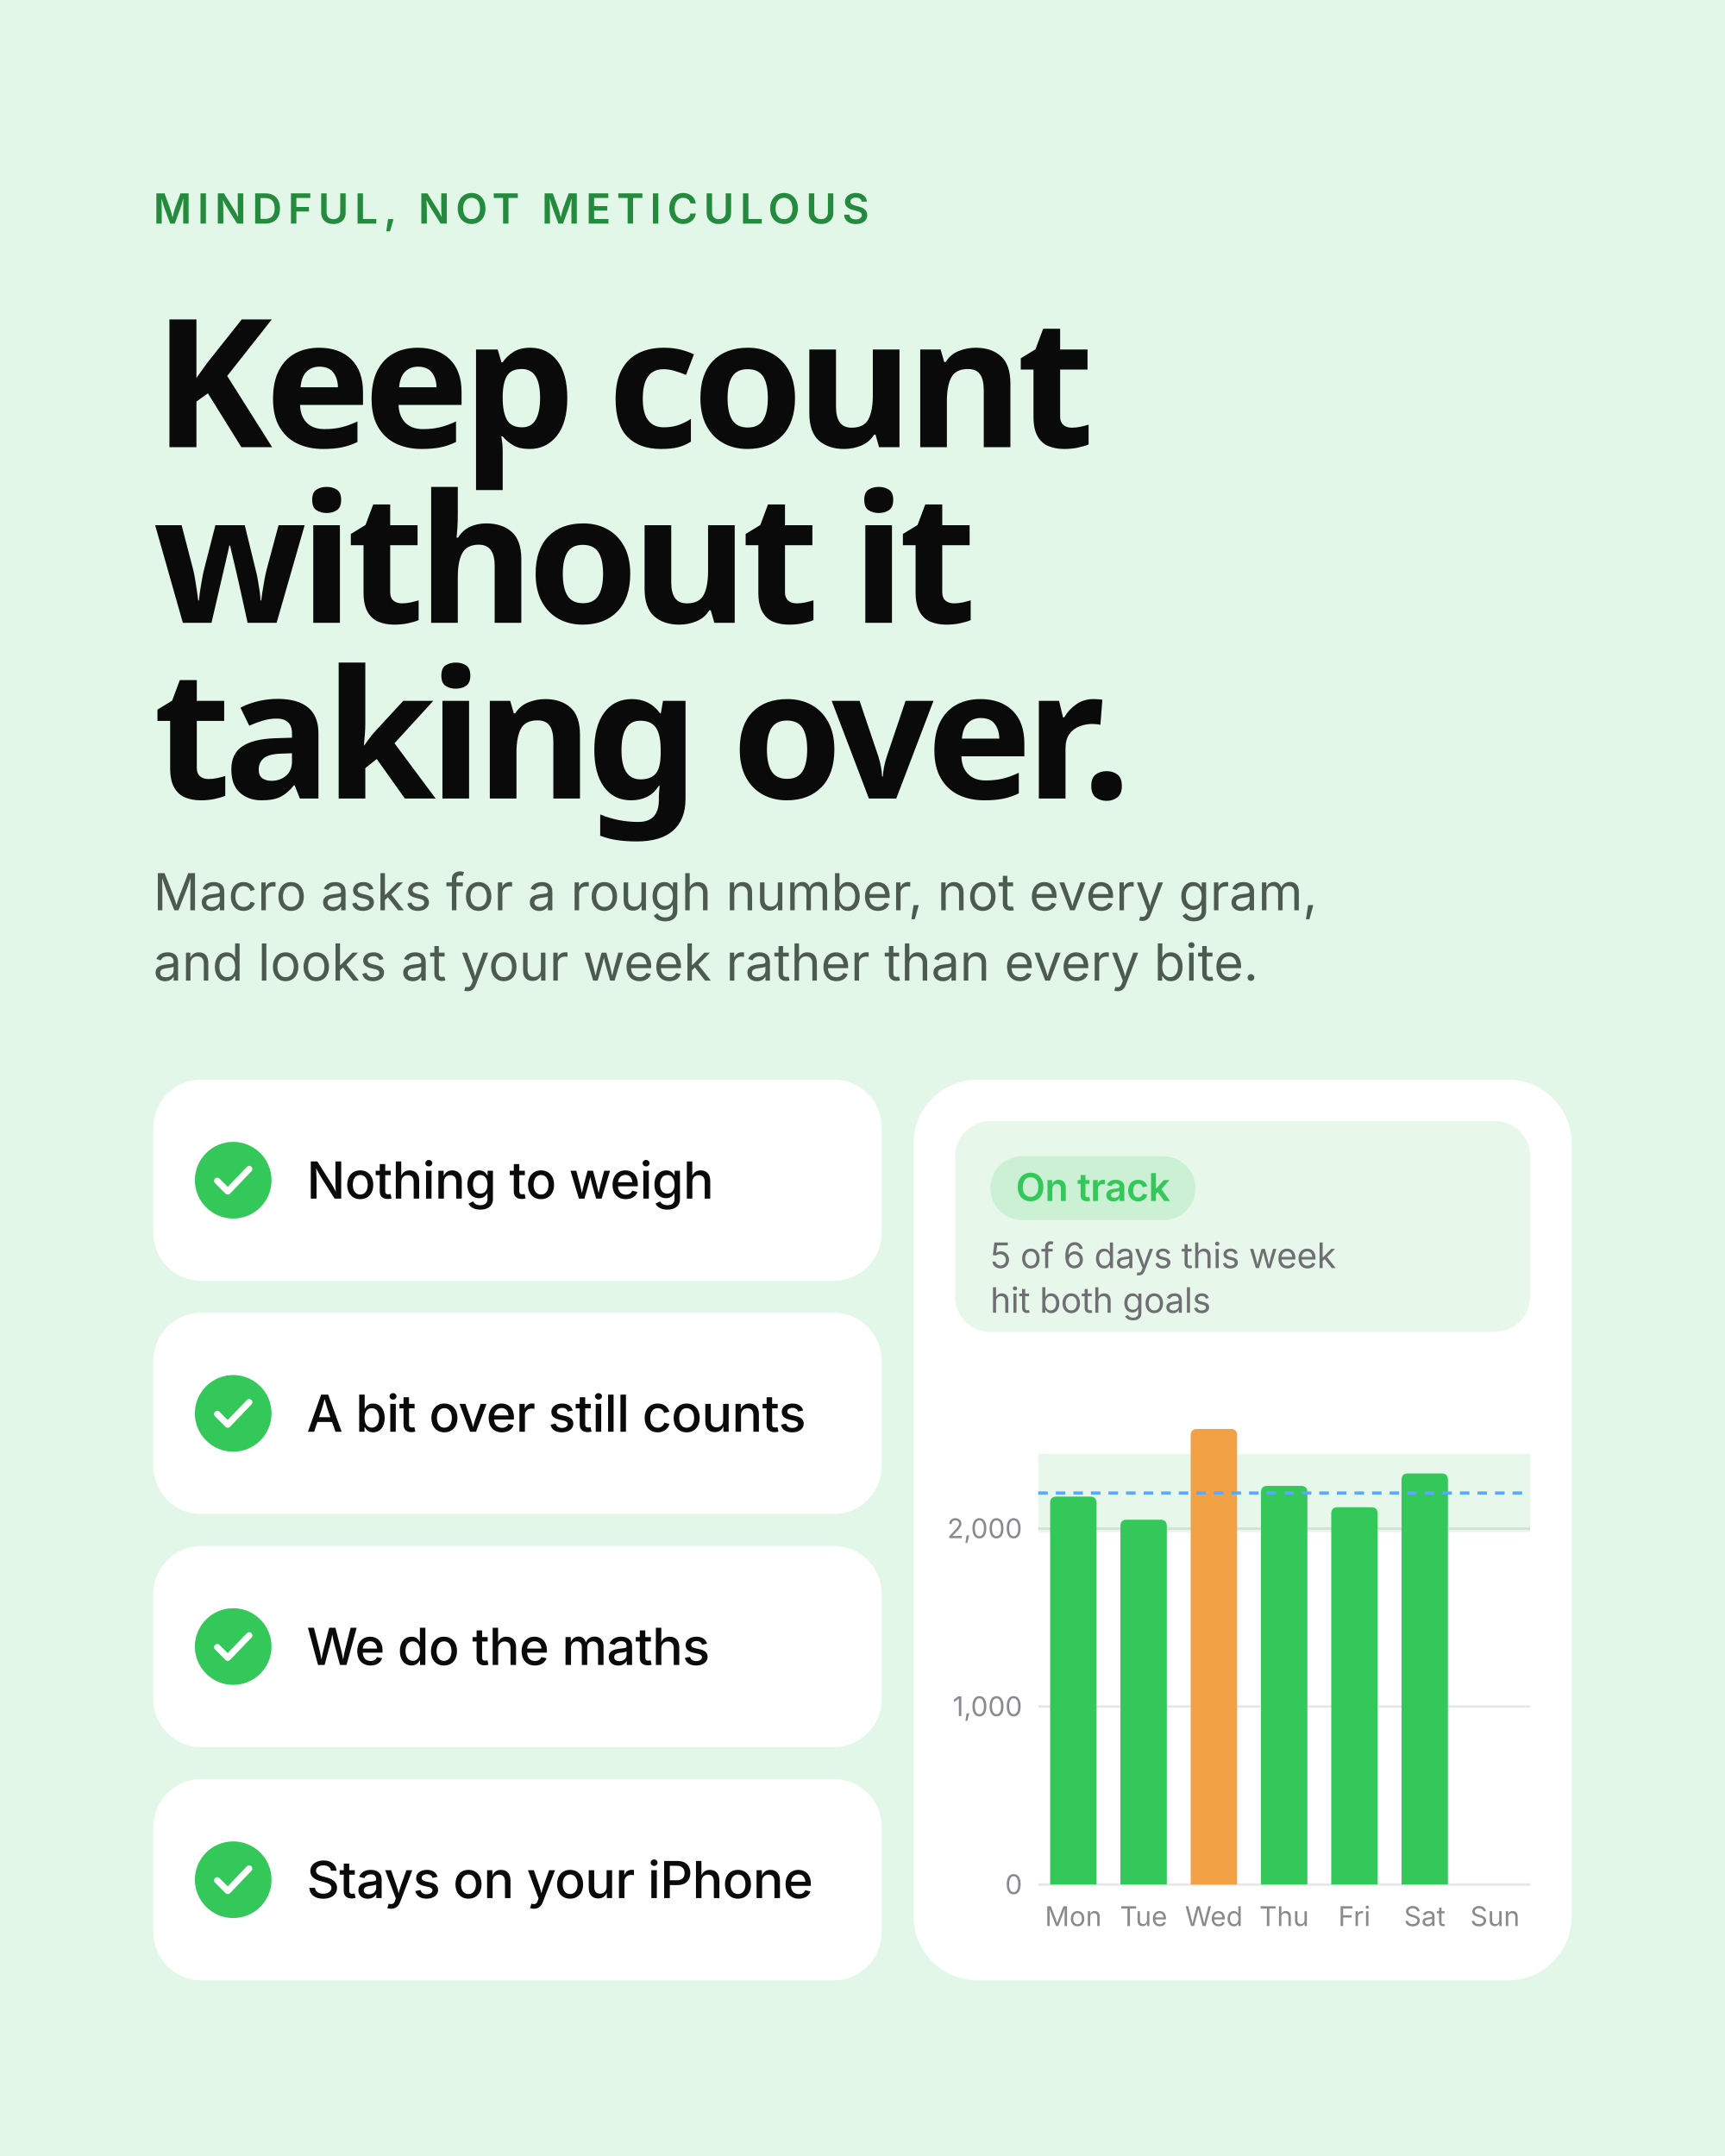
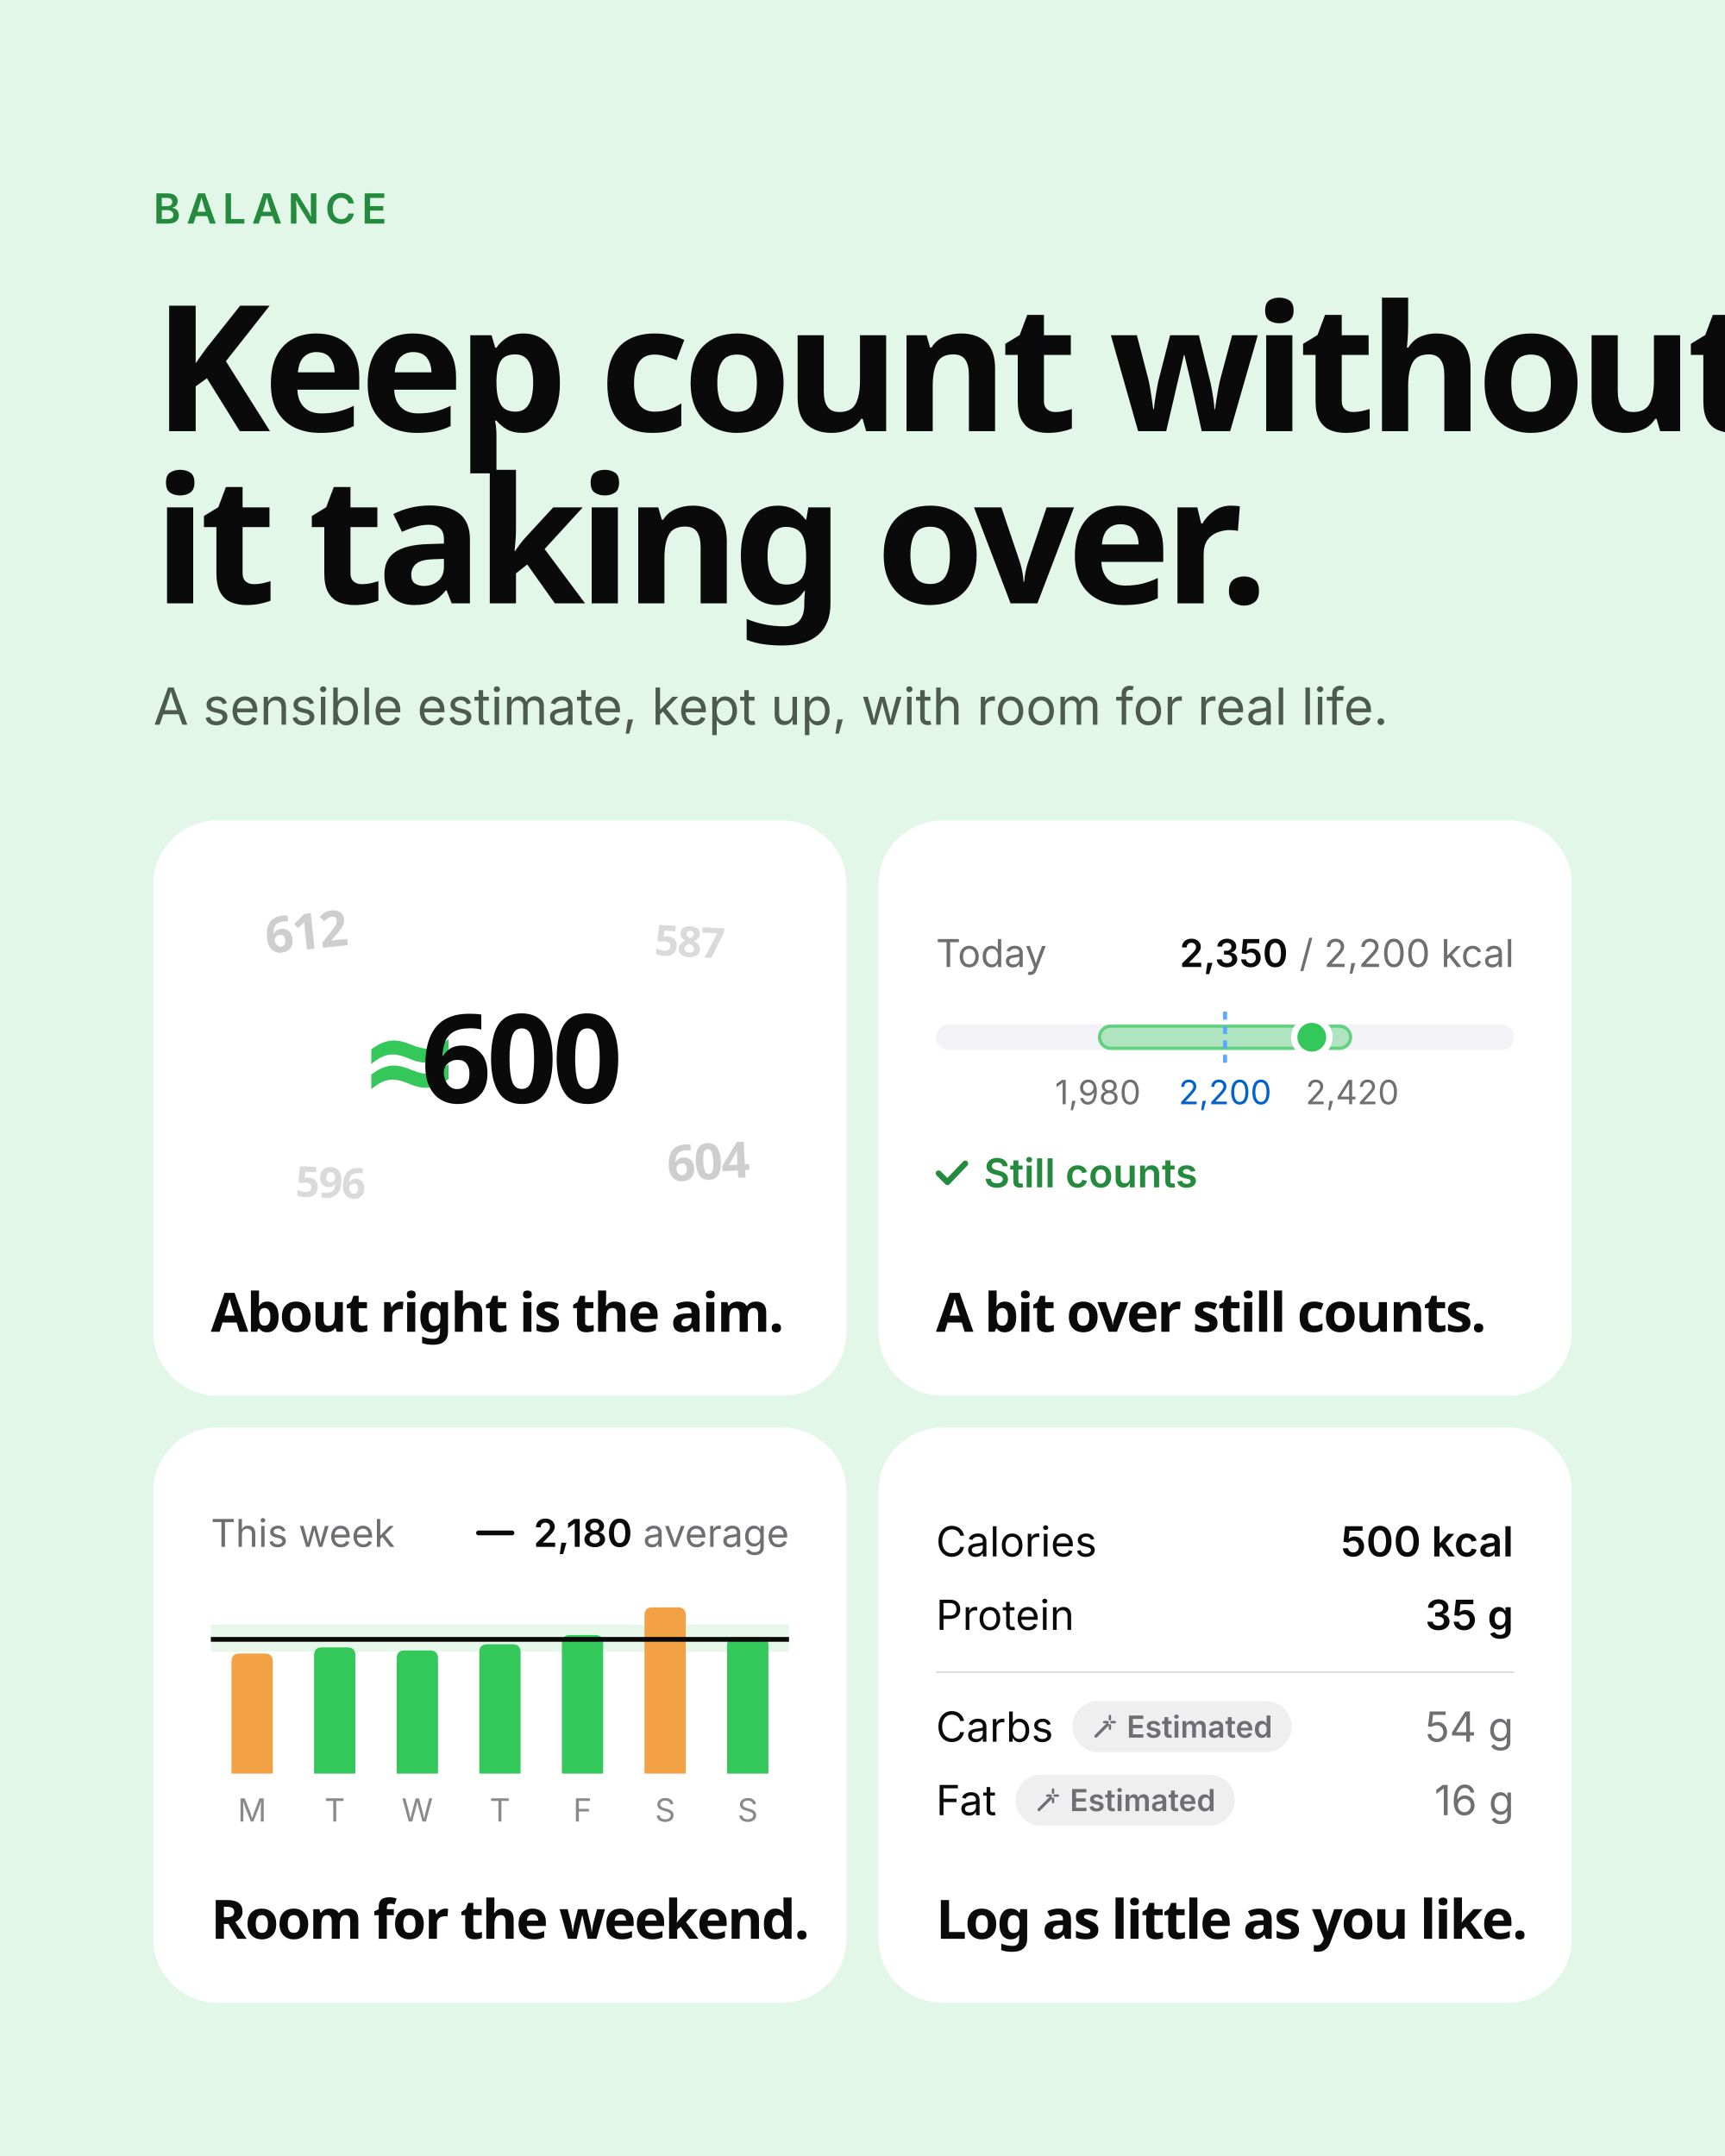
<svg xmlns="http://www.w3.org/2000/svg" width="1080" height="1350" viewBox="0 0 1080 1350" fill="none">
  <defs>
    <clipPath id="slide-clip">
      <rect width="1080" height="1350" fill="#fff" />
    </clipPath>
  </defs>
  <rect id="background" width="1080" height="1350" fill="#e3f7e8" />
  <g id="slide-content" clip-path="url(#slide-clip)">
    <text id="eyebrow" fill="#248a3d" font-family="Inter" font-size="26" font-weight="600" letter-spacing="0.14em" xml:space="preserve">
-       <tspan x="96" y="140">MINDFUL, NOT METICULOUS</tspan>
+       <tspan x="96" y="140">BALANCE</tspan>
    </text>
-     <text id="headline" fill="#0a0a0a" font-family="Inter Tight" font-size="112" font-weight="600" letter-spacing="-0.04em" xml:space="preserve">
-       <tspan x="96" y="280">Keep count</tspan>
-       <tspan x="96" y="390">without it</tspan>
-       <tspan x="96" y="500">taking over.</tspan>
+     <text id="headline" fill="#0a0a0a" font-family="Inter Tight" font-size="110" font-weight="600" letter-spacing="-0.04em" xml:space="preserve">
+       <tspan x="96" y="269.97">Keep count without</tspan>
+       <tspan x="96" y="377.77">it taking over.</tspan>
    </text>
    <text id="body" fill="#4d5a50" font-family="Inter" font-size="32" font-weight="400" xml:space="preserve">
-       <tspan x="96" y="570">Macro asks for a rough number, not every gram,</tspan>
-       <tspan x="96" y="614">and looks at your week rather than every bite.</tspan>
+       <tspan x="96" y="453.77">A sensible estimate, kept up, with room for real life.</tspan>
    </text>
-     <g id="principles">
-       <g id="nothing-to-weigh">
-         <rect x="96" y="676" width="456" height="126" rx="30" fill="#fff" />
-         <circle cx="146" cy="739" r="24" fill="#34c759" />
-         <path d="M136 739.4l6.6 6.6L156 732" stroke="#fff" stroke-width="4" stroke-linecap="round" stroke-linejoin="round" fill="none" />
-         <text fill="#0a0a0a" font-family="Inter" font-size="32" font-weight="500" letter-spacing="-0.01em" xml:space="preserve">
-           <tspan x="192" y="750.52">Nothing to weigh</tspan>
+     <g id="cards">
+       <g id="about-right">
+         <rect x="96" y="513.77" width="434" height="360.12" rx="40" fill="#fff" />
+         <text id="exact-612" transform="rotate(-6 188.66 583.43)" fill="#0a0a0a" fill-opacity="0.2" font-family="Inter Tight" font-size="31.373" font-weight="600" letter-spacing="-0.03em" xml:space="preserve">
+           <tspan x="165.79" y="594.83">612</tspan>
+         </text>
+         <text id="exact-587" transform="rotate(3 431.44 589.47)" fill="#0a0a0a" fill-opacity="0.15" font-family="Inter Tight" font-size="26.547" font-weight="600" letter-spacing="-0.03em" xml:space="preserve">
+           <tspan x="409.9" y="599.11">587</tspan>
+         </text>
+         <text id="exact-596" transform="rotate(2 207.55 740.3)" fill="#0a0a0a" fill-opacity="0.15" font-family="Inter Tight" font-size="26.547" font-weight="600" letter-spacing="-0.03em" xml:space="preserve">
+           <tspan x="185.09" y="749.94">596</tspan>
+         </text>
+         <text id="exact-604" transform="rotate(-3 444.88 727.03)" fill="#0a0a0a" fill-opacity="0.2" font-family="Inter Tight" font-size="31.373" font-weight="600" letter-spacing="-0.03em" xml:space="preserve">
+           <tspan x="417.48" y="738.42">604</tspan>
+         </text>
+         <text id="about-600" fill="#0a0a0a" font-family="Inter Tight" font-size="77.227" font-weight="600" letter-spacing="-0.04em" xml:space="preserve">
+           <tspan x="224.28" y="690.52" fill="#34c759">≈</tspan>
+           <tspan x="263.57" y="690.52">600</tspan>
+         </text>
+         <text id="title" fill="#0a0a0a" font-family="Inter Tight" font-size="34" font-weight="600" letter-spacing="-0.03em" xml:space="preserve">
+           <tspan x="132" y="833.89">About right is the aim.</tspan>
        </text>
      </g>
-       <g id="a-bit-over-still-counts">
-         <rect x="96" y="822" width="456" height="126" rx="30" fill="#fff" />
-         <circle cx="146" cy="885" r="24" fill="#34c759" />
-         <path d="M136 885.4l6.6 6.6L156 878" stroke="#fff" stroke-width="4" stroke-linecap="round" stroke-linejoin="round" fill="none" />
-         <text fill="#0a0a0a" font-family="Inter" font-size="32" font-weight="500" letter-spacing="-0.01em" xml:space="preserve">
-           <tspan x="192" y="896.52">A bit over still counts</tspan>
+       <g id="a-bit-over">
+         <rect x="550" y="513.77" width="434" height="360.12" rx="40" fill="#fff" />
+         <text id="today" fill="#6e6e73" font-family="Inter" font-size="24" font-weight="400" xml:space="preserve">
+           <tspan x="586" y="605.47">Today</tspan>
+         </text>
+         <text id="day" fill="#0a0a0a" font-family="Inter" font-size="24" font-weight="400" xml:space="preserve">
+           <tspan x="738.55" y="605.47" font-weight="600">2,350</tspan>
+           <tspan x="806.77" y="605.47" fill="#6e6e73"> / 2,200 kcal</tspan>
+         </text>
+         <rect x="586" y="641.47" width="362" height="16" rx="8" fill="#f2f2f7" id="track" />
+         <rect x="688.36" y="642.47" width="157.28" height="14" rx="7" fill="#34c759" id="band" fill-opacity="0.35" stroke="#34c759" stroke-opacity="0.7" stroke-width="2" />
+         <line id="goal" x1="767" x2="767" y1="633.47" y2="665.47" stroke="#5aa9ff" stroke-width="2.5" stroke-dasharray="5 4" />
+         <circle id="marker" cx="821.3" cy="649.47" r="11" fill="#34c759" stroke="#fff" stroke-width="4" />
+         <text id="low" fill="#6e6e73" font-family="Inter" font-size="21" font-weight="400" xml:space="preserve">
+           <tspan x="660.51" y="691.47">1,980</tspan>
+         </text>
+         <text id="goal-label" fill="#0062cc" font-family="Inter" font-size="21" font-weight="400" xml:space="preserve">
+           <tspan x="737.92" y="691.47">2,200</tspan>
+         </text>
+         <text id="high" fill="#6e6e73" font-family="Inter" font-size="21" font-weight="400" xml:space="preserve">
+           <tspan x="817.4" y="691.47">2,420</tspan>
+         </text>
+         <g id="still-counts">
+           <path d="M587.67 734.71l5.5 5.5L604.33 728.55" stroke="#248a3d" stroke-width="3.67" stroke-linecap="round" stroke-linejoin="round" fill="none" />
+           <text fill="#248a3d" font-family="Inter" font-size="25" font-weight="600" xml:space="preserve">
+             <tspan x="616" y="743.47">Still counts</tspan>
+           </text>
+         </g>
+         <text id="title-2" fill="#0a0a0a" font-family="Inter Tight" font-size="34" font-weight="600" letter-spacing="-0.03em" xml:space="preserve">
+           <tspan x="586" y="833.89">A bit over still counts.</tspan>
        </text>
      </g>
-       <g id="we-do-the-maths">
-         <rect x="96" y="968" width="456" height="126" rx="30" fill="#fff" />
-         <circle cx="146" cy="1031" r="24" fill="#34c759" />
-         <path d="M136 1031.4l6.6 6.6L156 1024" stroke="#fff" stroke-width="4" stroke-linecap="round" stroke-linejoin="round" fill="none" />
-         <text fill="#0a0a0a" font-family="Inter" font-size="32" font-weight="500" letter-spacing="-0.01em" xml:space="preserve">
-           <tspan x="192" y="1042.52">We do the maths</tspan>
+       <g id="room-for-the-weekend">
+         <rect x="96" y="893.89" width="434" height="360.12" rx="40" fill="#fff" />
+         <text id="this-week" fill="#6e6e73" font-family="Inter" font-size="24" font-weight="400" xml:space="preserve">
+           <tspan x="132" y="968.58">This week</tspan>
+         </text>
+         <rect x="298.07" y="958.36" width="24" height="3" rx="1.5" fill="#0a0a0a" id="average-key" />
+         <text id="average" fill="#0a0a0a" font-family="Inter" font-size="24" font-weight="400" xml:space="preserve">
+           <tspan x="334.07" y="968.58" font-weight="600">2,180</tspan>
+           <tspan x="395.89" y="968.58" fill="#6e6e73"> average</tspan>
+         </text>
+         <g id="week-chart">
+           <rect x="132" y="1017.24" width="362" height="16.97" fill="#34c759" id="goal-range" fill-opacity="0.12" />
+           <path d="M144.93 1110.58V1040.37Q144.93 1035.37 149.93 1035.37H165.79Q170.79 1035.37 170.79 1040.37V1110.58Z" fill="#f2a144" />
+           <text fill="#8a8a8e" font-family="Inter" font-size="20" font-weight="400" xml:space="preserve">
+             <tspan x="148.82" y="1140.58">M</tspan>
+           </text>
+           <path d="M196.64 1110.58V1036.51Q196.64 1031.51 201.64 1031.51H217.5Q222.5 1031.51 222.5 1036.51V1110.58Z" fill="#34c759" />
+           <text fill="#8a8a8e" font-family="Inter" font-size="20" font-weight="400" xml:space="preserve">
+             <tspan x="203.12" y="1140.58">T</tspan>
+           </text>
+           <path d="M248.36 1110.58V1038.44Q248.36 1033.44 253.36 1033.44H269.21Q274.21 1033.44 274.21 1038.44V1110.58Z" fill="#34c759" />
+           <text fill="#8a8a8e" font-family="Inter" font-size="20" font-weight="400" xml:space="preserve">
+             <tspan x="251.43" y="1140.58">W</tspan>
+           </text>
+           <path d="M300.07 1110.58V1034.58Q300.07 1029.58 305.07 1029.58H320.93Q325.93 1029.58 325.93 1034.58V1110.58Z" fill="#34c759" />
+           <text fill="#8a8a8e" font-family="Inter" font-size="20" font-weight="400" xml:space="preserve">
+             <tspan x="306.54" y="1140.58">T</tspan>
+           </text>
+           <path d="M351.79 1110.58V1028.8Q351.79 1023.8 356.79 1023.8H372.64Q377.64 1023.8 377.64 1028.8V1110.58Z" fill="#34c759" />
+           <text fill="#8a8a8e" font-family="Inter" font-size="20" font-weight="400" xml:space="preserve">
+             <tspan x="358.81" y="1140.58">F</tspan>
+           </text>
+           <path d="M403.5 1110.58V1011.44Q403.5 1006.44 408.5 1006.44H424.36Q429.36 1006.44 429.36 1011.44V1110.58Z" fill="#f2a144" />
+           <text fill="#8a8a8e" font-family="Inter" font-size="20" font-weight="400" xml:space="preserve">
+             <tspan x="410.01" y="1140.58">S</tspan>
+           </text>
+           <path d="M455.21 1110.58V1030.34Q455.21 1025.34 460.21 1025.34H476.07Q481.07 1025.34 481.07 1030.34V1110.58Z" fill="#34c759" />
+           <text fill="#8a8a8e" font-family="Inter" font-size="20" font-weight="400" xml:space="preserve">
+             <tspan x="461.73" y="1140.58">S</tspan>
+           </text>
+           <rect x="132" y="1025" width="362" height="3" fill="#0a0a0a" id="average-line" />
+         </g>
+         <text id="title-3" fill="#0a0a0a" font-family="Inter Tight" font-size="34" font-weight="600" letter-spacing="-0.03em" xml:space="preserve">
+           <tspan x="132" y="1214">Room for the weekend.</tspan>
        </text>
      </g>
-       <g id="stays-on-your-iphone">
-         <rect x="96" y="1114" width="456" height="126" rx="30" fill="#fff" />
-         <circle cx="146" cy="1177" r="24" fill="#34c759" />
-         <path d="M136 1177.4l6.6 6.6L156 1170" stroke="#fff" stroke-width="4" stroke-linecap="round" stroke-linejoin="round" fill="none" />
-         <text fill="#0a0a0a" font-family="Inter" font-size="32" font-weight="500" letter-spacing="-0.01em" xml:space="preserve">
-           <tspan x="192" y="1188.52">Stays on your iPhone</tspan>
+       <g id="log-as-little">
+         <rect x="550" y="893.89" width="434" height="360.12" rx="40" fill="#fff" />
+         <text id="calories" fill="#0a0a0a" font-family="Inter" font-size="26" font-weight="400" xml:space="preserve">
+           <tspan x="586" y="974.58">Calories</tspan>
        </text>
-       </g>
-     </g>
-     <g id="week-card">
-       <rect x="572" y="676" width="412" height="564" rx="40" fill="#fff" />
-       <rect x="598" y="702" width="360" height="132" rx="22" fill="#34c759" fill-opacity="0.12" />
-       <g id="on-track">
-         <rect x="620" y="724" width="128.46" height="40" rx="20" fill="#34c759" fill-opacity="0.16" />
-         <text fill="#34c759" font-family="Inter" font-size="24" font-weight="600" letter-spacing="-0.01em" xml:space="preserve">
-           <tspan x="636" y="752">On track</tspan>
+         <text fill="#0a0a0a" font-family="Inter" font-size="26" font-weight="600" xml:space="preserve">
+           <tspan x="839.44" y="974.58">500 kcal</tspan>
        </text>
-       </g>
-       <text id="verdict" fill="#6e6e73" font-family="Inter" font-size="22" font-weight="400" letter-spacing="-0.01em" xml:space="preserve">
-         <tspan x="620" y="794">5 of 6 days this week</tspan>
-         <tspan x="620" y="822">hit both goals</tspan>
-       </text>
-       <g id="week-chart">
-         <line x1="650" x2="958" y1="1180" y2="1180" stroke="#e5e5ea" stroke-width="1.5" />
-         <text fill="#8a8a8e" font-family="Inter" font-size="17" font-weight="400" xml:space="preserve">
-           <tspan x="629.28" y="1186">0</tspan>
+         <text id="protein" fill="#0a0a0a" font-family="Inter" font-size="26" font-weight="400" xml:space="preserve">
+           <tspan x="586" y="1020.58">Protein</tspan>
        </text>
-         <line x1="650" x2="958" y1="1068.57" y2="1068.57" stroke="#e5e5ea" stroke-width="1.5" />
-         <text fill="#8a8a8e" font-family="Inter" font-size="17" font-weight="400" xml:space="preserve">
-           <tspan x="596.45" y="1074.57">1,000</tspan>
+         <text fill="#0a0a0a" font-family="Inter" font-size="26" font-weight="600" xml:space="preserve">
+           <tspan x="892.29" y="1020.58">35 g</tspan>
        </text>
-         <line x1="650" x2="958" y1="957.14" y2="957.14" stroke="#e5e5ea" stroke-width="1.5" />
-         <text fill="#8a8a8e" font-family="Inter" font-size="17" font-weight="400" xml:space="preserve">
-           <tspan x="592.99" y="963.14">2,000</tspan>
+         <rect x="586" y="1046.58" width="362" height="1" fill="#0a0a0a" id="divider" fill-opacity="0.15" />
+         <text id="carbs" fill="#0a0a0a" font-family="Inter" font-size="26" font-weight="400" xml:space="preserve">
+           <tspan x="586" y="1090.58">Carbs</tspan>
        </text>
-         <rect x="650" y="910.34" width="308" height="49.03" fill="#34c759" fill-opacity="0.12" />
-         <path d="M657.48 1180V941.09Q657.48 937.09 661.48 937.09H682.52Q686.52 937.09 686.52 941.09V1180Z" fill="#34c759" />
-         <text fill="#8a8a8e" font-family="Inter" font-size="17" font-weight="400" xml:space="preserve">
-           <tspan x="654.2" y="1206">Mon</tspan>
+         <g id="estimated">
+           <rect x="671.43" y="1065.13" width="137.25" height="32" rx="16" fill="#787880" fill-opacity="0.12" />
+           <g>
+             <path d="M686.1 1087.13L693.43 1079.8" stroke="#6e6e73" stroke-width="1.87" stroke-linecap="round" />
+             <path d="M694.9 1074.47v2.13M694.9 1080.33v2.13M697.96 1078.33h-2.13M693.43 1078.33h-2.13" stroke="#6e6e73" stroke-width="1.47" stroke-linecap="round" />
+           </g>
+           <text fill="#6e6e73" font-family="Inter" font-size="19" font-weight="600" xml:space="preserve">
+             <tspan x="705.43" y="1088.04">Estimated</tspan>
+           </text>
+         </g>
+         <text fill="#6e6e73" font-family="Inter" font-size="26" font-weight="400" xml:space="preserve">
+           <tspan x="892.14" y="1090.58">54 g</tspan>
        </text>
-         <path d="M701.48 1180V955.57Q701.48 951.57 705.48 951.57H726.52Q730.52 951.57 730.52 955.57V1180Z" fill="#34c759" />
-         <text fill="#8a8a8e" font-family="Inter" font-size="17" font-weight="400" xml:space="preserve">
-           <tspan x="701.16" y="1206">Tue</tspan>
+         <text id="fat" fill="#0a0a0a" font-family="Inter" font-size="26" font-weight="400" xml:space="preserve">
+           <tspan x="586" y="1136.58">Fat</tspan>
        </text>
-         <path d="M745.48 1180V898.74Q745.48 894.74 749.48 894.74H770.52Q774.52 894.74 774.52 898.74V1180Z" fill="#f2a144" />
-         <text fill="#8a8a8e" font-family="Inter" font-size="17" font-weight="400" xml:space="preserve">
-           <tspan x="741.9" y="1206">Wed</tspan>
+         <g id="estimated-2">
+           <rect x="635.82" y="1111.13" width="137.25" height="32" rx="16" fill="#787880" fill-opacity="0.12" />
+           <g>
+             <path d="M650.49 1133.13L657.82 1125.8" stroke="#6e6e73" stroke-width="1.87" stroke-linecap="round" />
+             <path d="M659.29 1120.47v2.13M659.29 1126.33v2.13M662.35 1124.33h-2.13M657.82 1124.33h-2.13" stroke="#6e6e73" stroke-width="1.47" stroke-linecap="round" />
+           </g>
+           <text fill="#6e6e73" font-family="Inter" font-size="19" font-weight="600" xml:space="preserve">
+             <tspan x="669.82" y="1134.04">Estimated</tspan>
+           </text>
+         </g>
+         <text fill="#6e6e73" font-family="Inter" font-size="26" font-weight="400" xml:space="preserve">
+           <tspan x="898.04" y="1136.58">16 g</tspan>
        </text>
-         <path d="M789.48 1180V934.4Q789.48 930.4 793.48 930.4H814.52Q818.52 930.4 818.52 934.4V1180Z" fill="#34c759" />
-         <text fill="#8a8a8e" font-family="Inter" font-size="17" font-weight="400" xml:space="preserve">
-           <tspan x="788.46" y="1206">Thu</tspan>
+         <text id="title-4" fill="#0a0a0a" font-family="Inter Tight" font-size="34" font-weight="600" letter-spacing="-0.03em" xml:space="preserve">
+           <tspan x="586" y="1214">Log as little as you like.</tspan>
        </text>
-         <path d="M833.48 1180V947.77Q833.48 943.77 837.48 943.77H858.52Q862.52 943.77 862.52 947.77V1180Z" fill="#34c759" />
-         <text fill="#8a8a8e" font-family="Inter" font-size="17" font-weight="400" xml:space="preserve">
-           <tspan x="837.84" y="1206">Fri</tspan>
-         </text>
-         <path d="M877.48 1180V926.6Q877.48 922.6 881.48 922.6H902.52Q906.52 922.6 906.52 926.6V1180Z" fill="#34c759" />
-         <text fill="#8a8a8e" font-family="Inter" font-size="17" font-weight="400" xml:space="preserve">
-           <tspan x="878.99" y="1206">Sat</tspan>
-         </text>
-         <text fill="#8a8a8e" font-family="Inter" font-size="17" font-weight="400" xml:space="preserve">
-           <tspan x="920.5" y="1206">Sun</tspan>
-         </text>
-         <line x1="650" x2="958" y1="934.86" y2="934.86" stroke="#5aa9ff" stroke-width="2" stroke-dasharray="6 5" />
      </g>
    </g>
  </g>
</svg>
